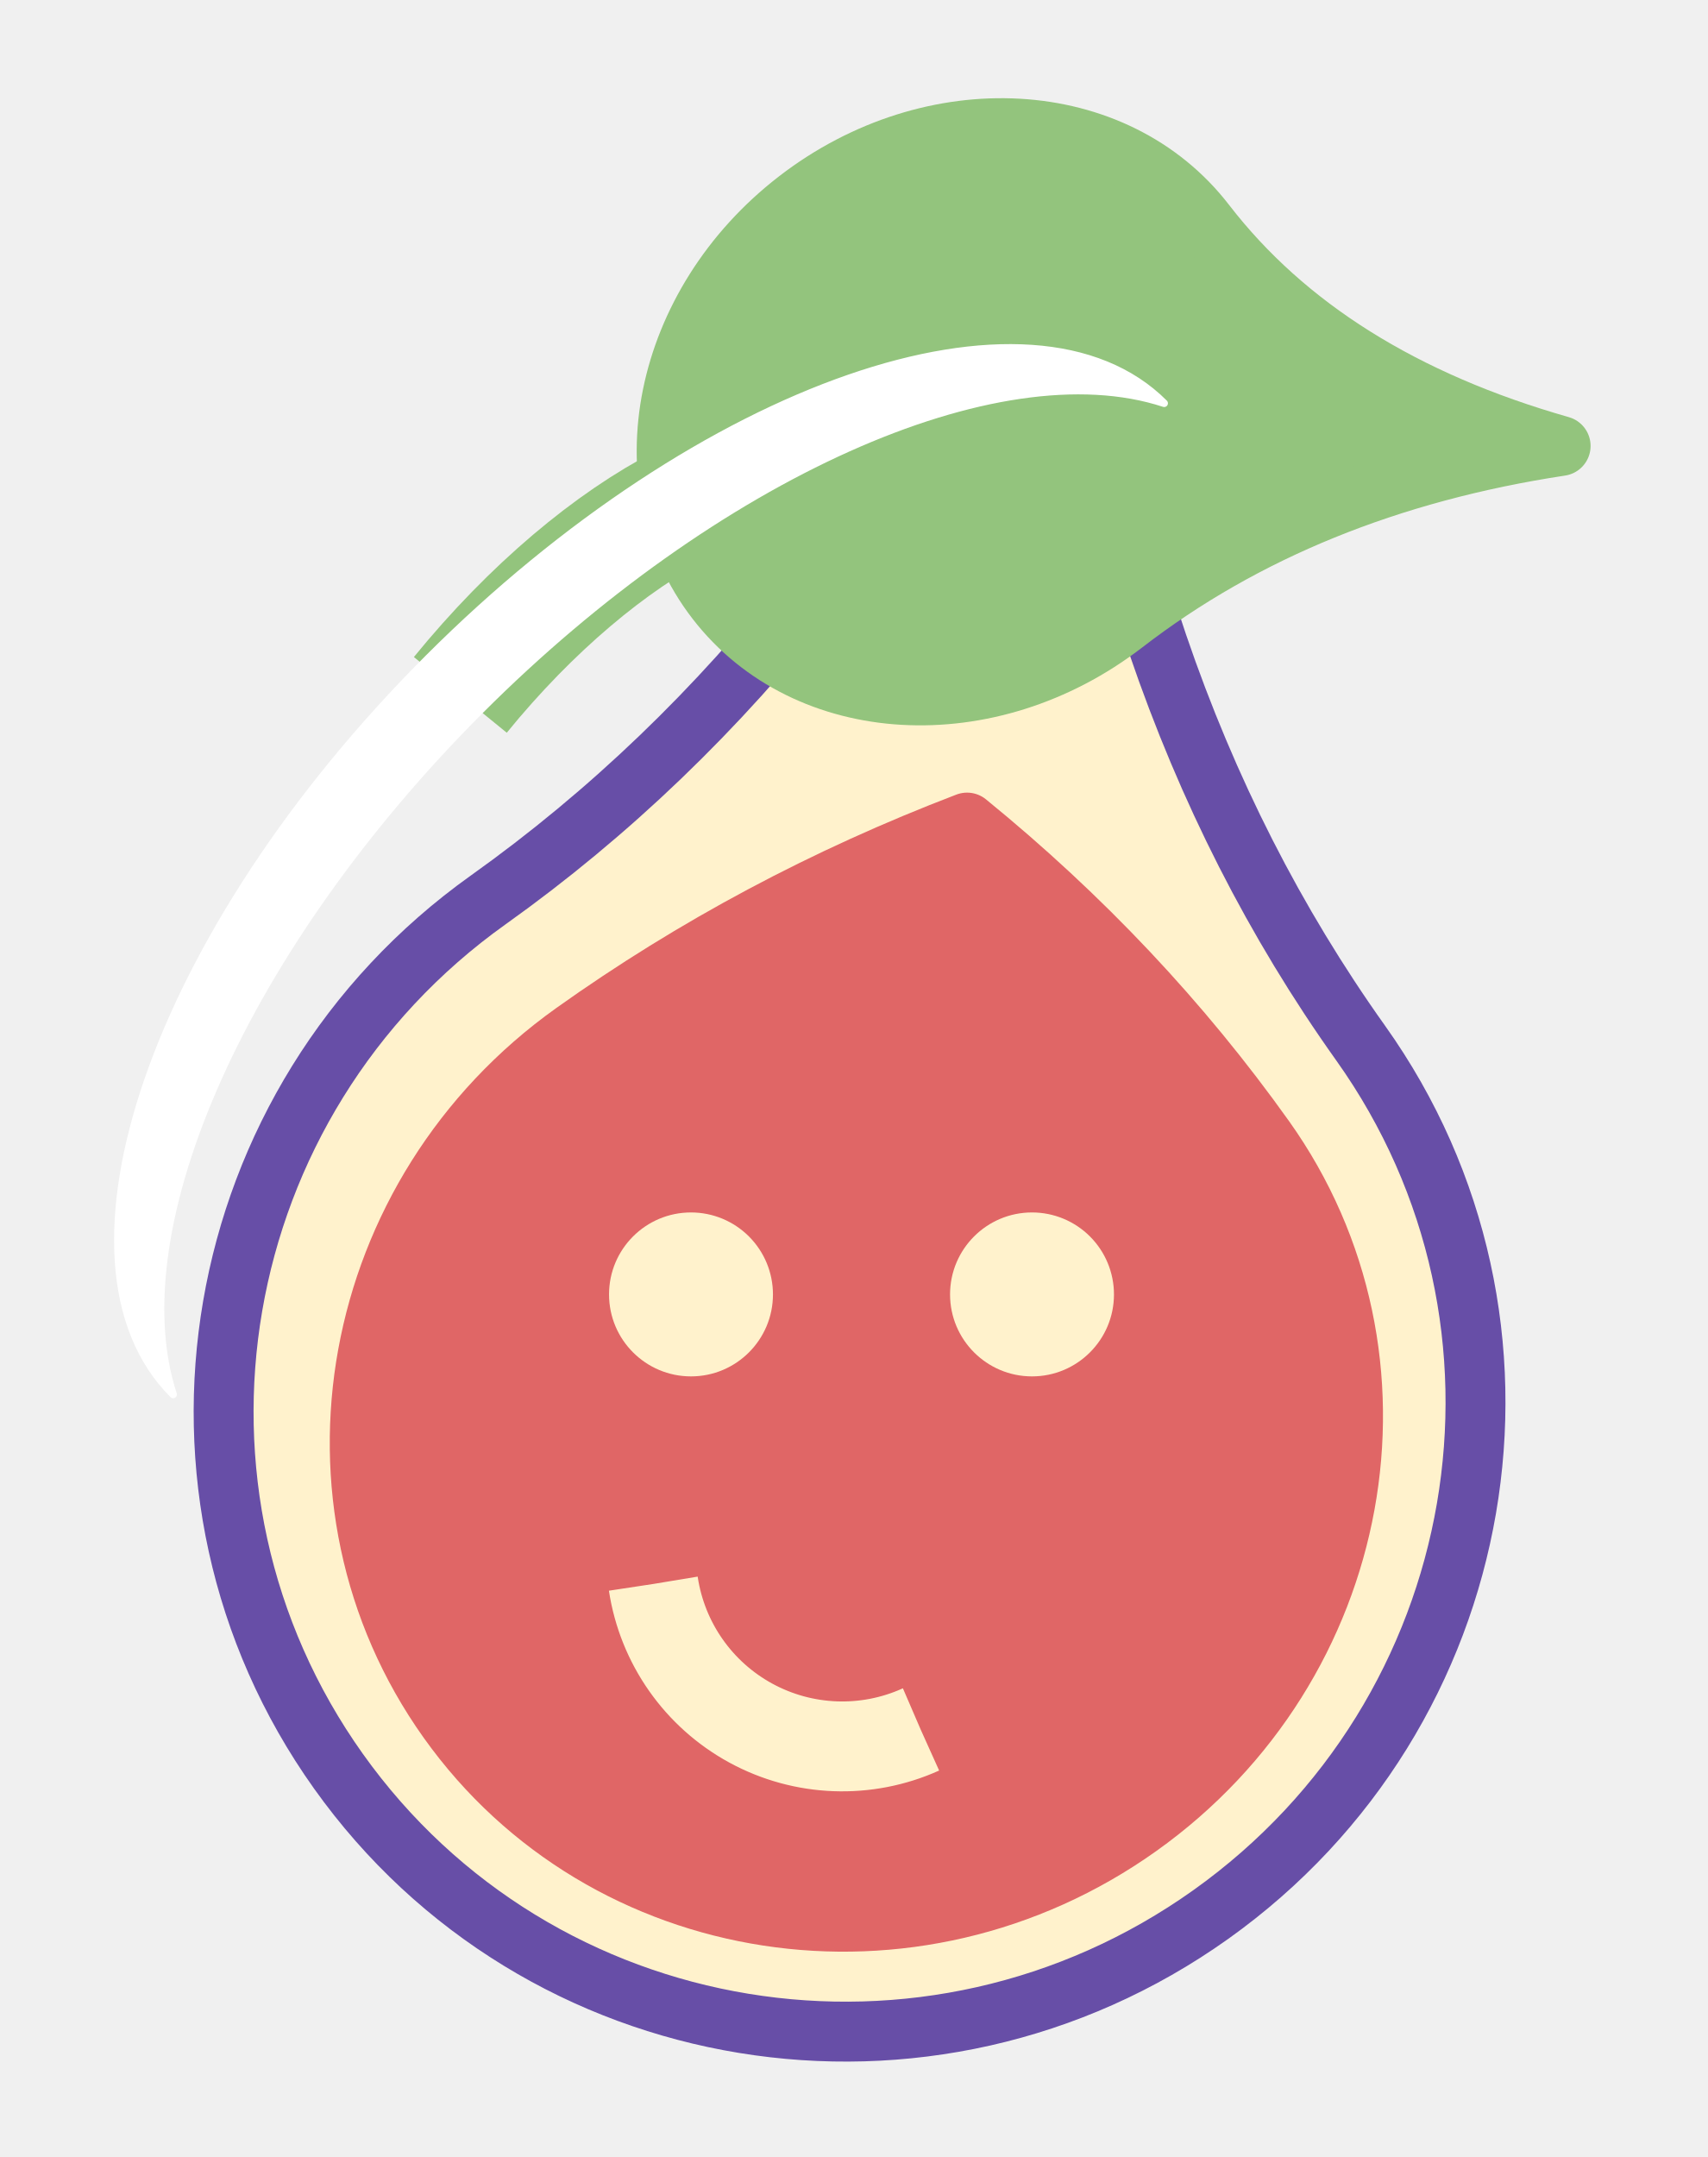
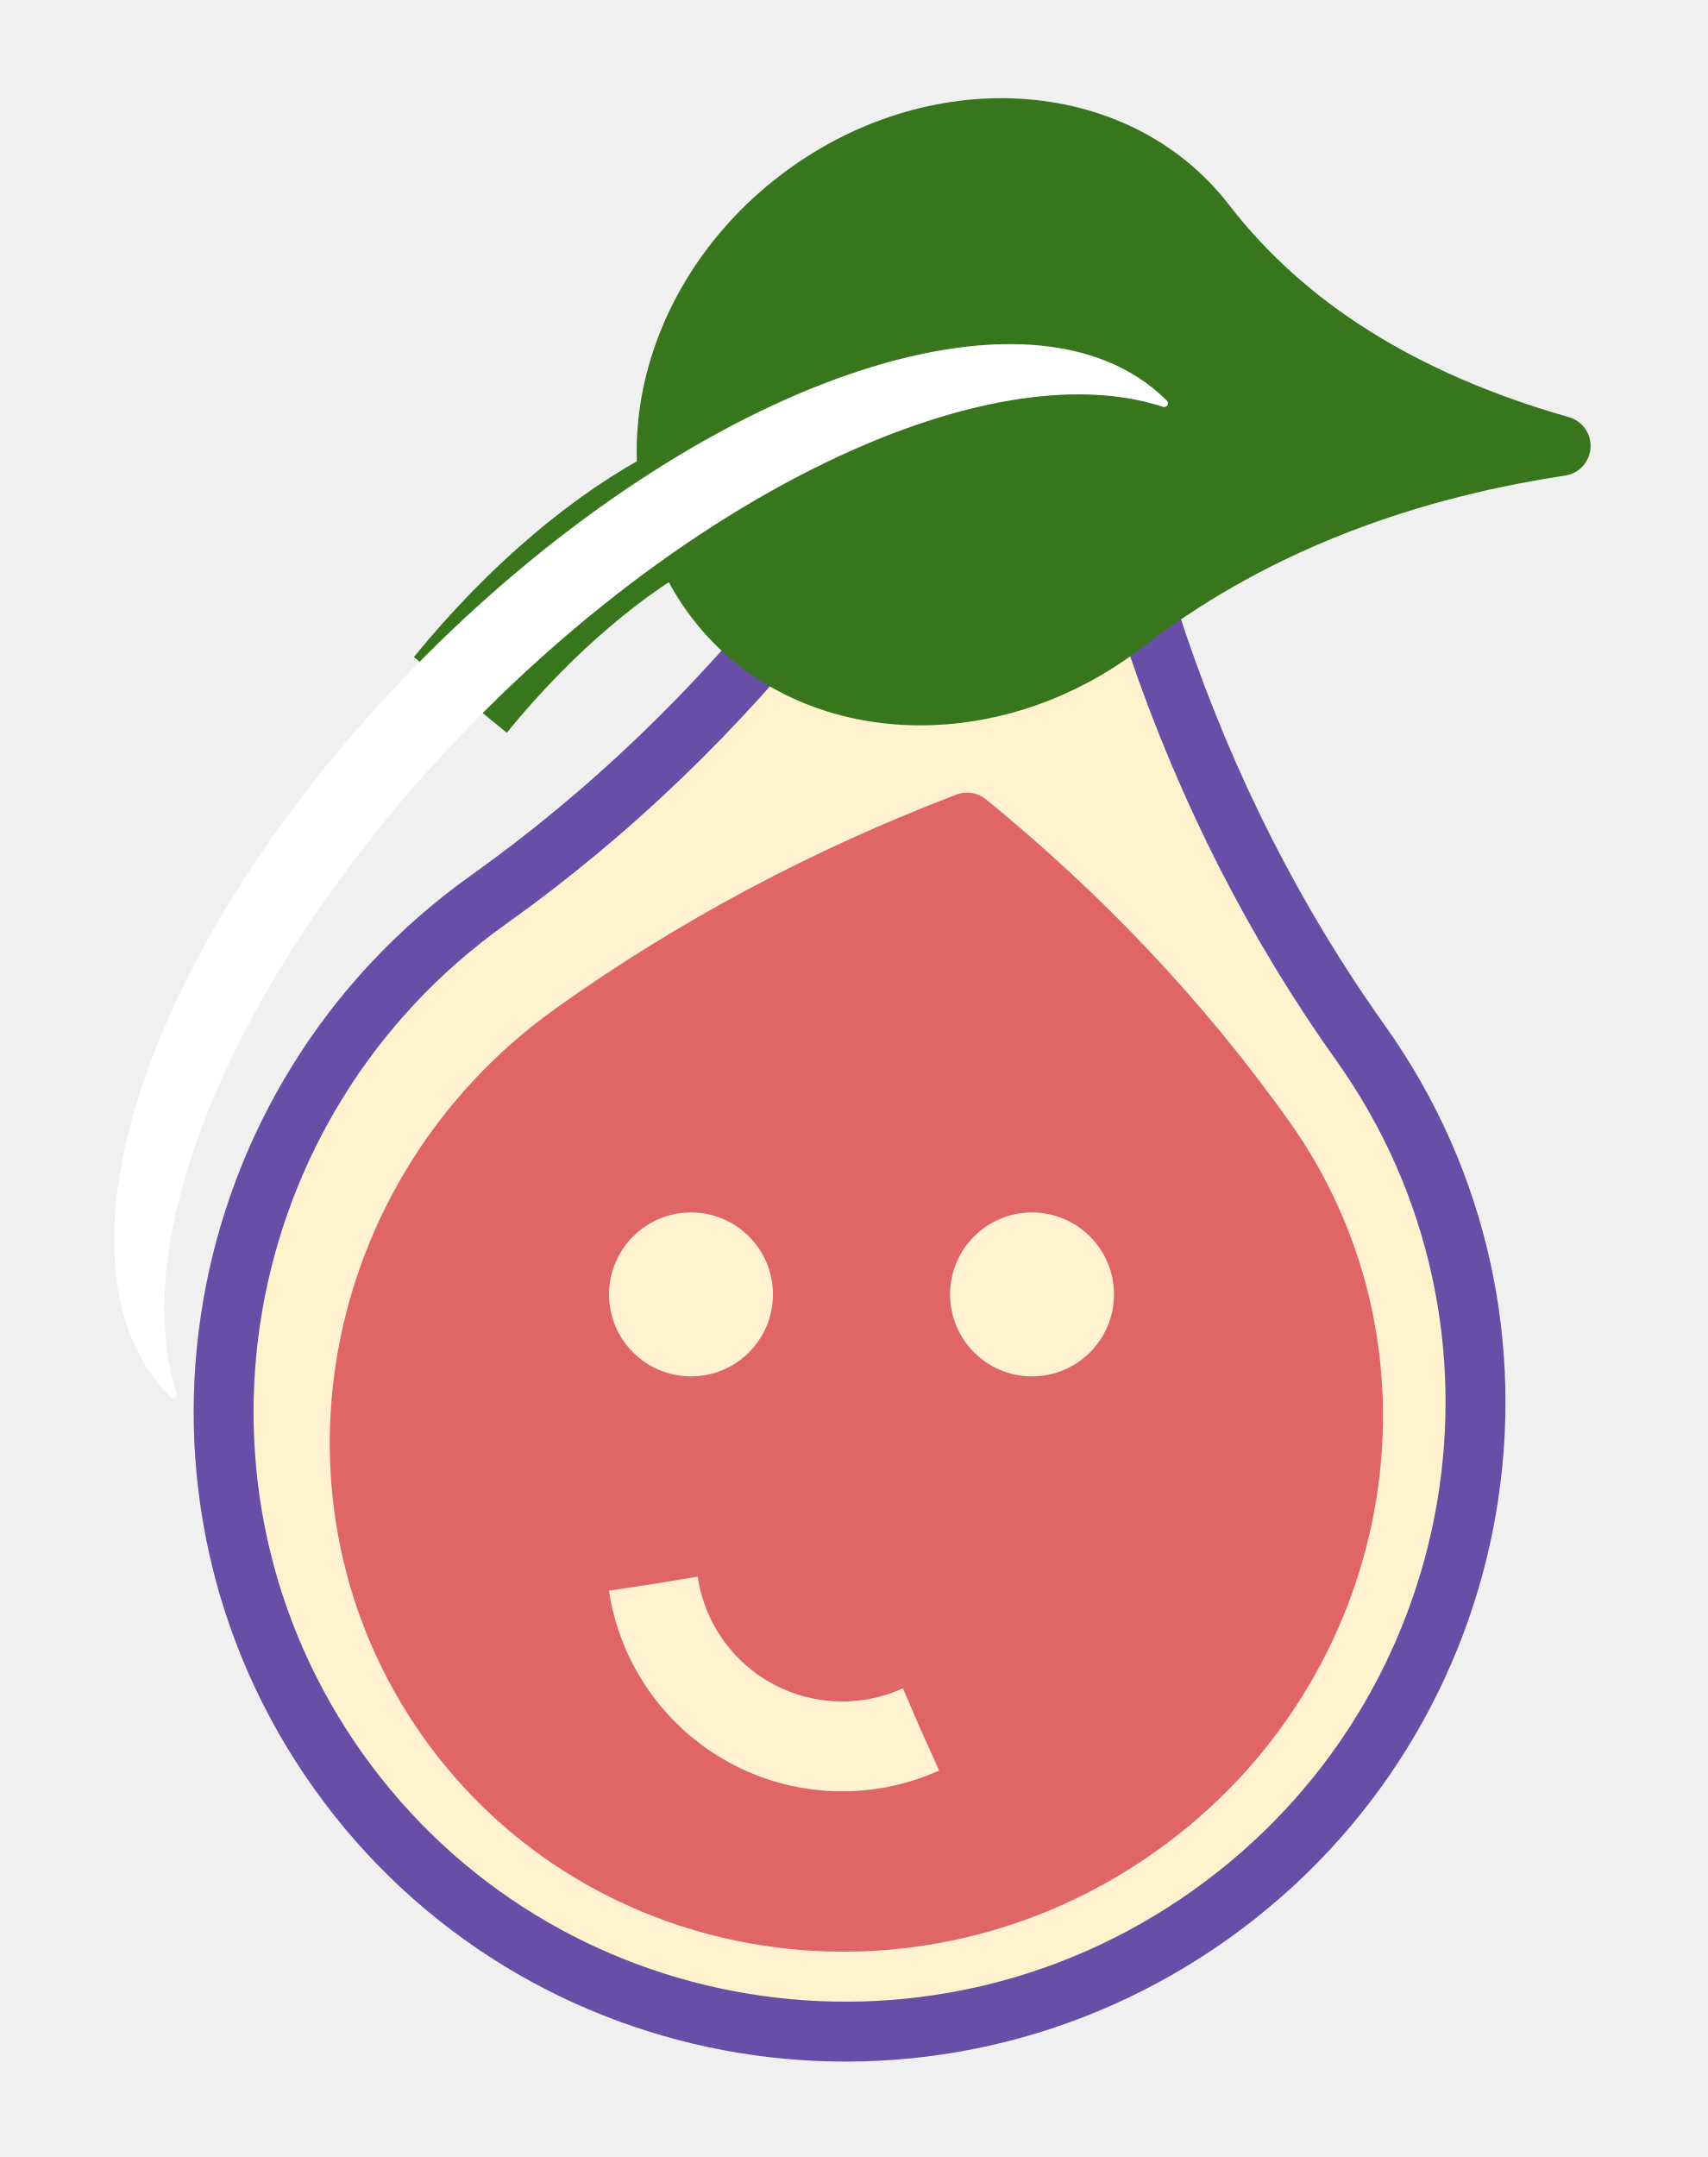
<svg xmlns="http://www.w3.org/2000/svg" version="1.1" viewBox="0.0 0.0 228.0 288.0" fill="none" stroke="none" stroke-linecap="square" stroke-miterlimit="10">
  <clipPath id="g106732f9e27_0_4.0">
    <path d="m0 0l228.0 0l0 288.0l-228.0 0l0 -288.0z" clip-rule="nonzero" />
  </clipPath>
  <g clip-path="url(#g106732f9e27_0_4.0)">
    <path fill="#ffffff" fill-opacity="0.0" d="m0 0l228.0 0l0 288.0l-228.0 0z" fill-rule="evenodd" />
    <path fill="#000000" fill-opacity="0.0" d="m61.474 92.78l0 0c19.004 -23.318 42.694 -35.466 52.913 -27.134l-34.409 42.22z" fill-rule="evenodd" />
    <path fill="#000000" fill-opacity="0.0" d="m61.474 92.78l0 0c19.004 -23.318 42.694 -35.466 52.913 -27.134" fill-rule="evenodd" />
-     <path stroke="#93c47d" stroke-width="16.0" stroke-linejoin="round" stroke-linecap="butt" d="m61.474 92.78l0 0c19.004 -23.318 42.694 -35.466 52.913 -27.134" fill-rule="evenodd" />
+     <path stroke="#38761d" stroke-width="16.0" stroke-linejoin="round" stroke-linecap="butt" d="m61.474 92.78l0 0c19.004 -23.318 42.694 -35.466 52.913 -27.134" fill-rule="evenodd" />
    <path fill="#fff2cc" d="m45.204 236.498l0 0c-26.649 -37.407 -17.695 -89.498 20 -116.346q48.498 -34.544 76.675 -97.615q5.542 68.604 39.829 116.733l0 0c26.649 37.408 17.695 89.498 -20.0 116.346l0 0c-37.695 26.849 -89.855 18.289 -116.504 -19.118z" fill-rule="evenodd" />
    <path stroke="#674ea7" stroke-width="8.0" stroke-linejoin="round" stroke-linecap="butt" d="m45.204 236.498l0 0c-26.649 -37.407 -17.695 -89.498 20 -116.346q48.498 -34.544 76.675 -97.615q5.542 68.604 39.829 116.733l0 0c26.649 37.408 17.695 89.498 -20.0 116.346l0 0c-37.695 26.849 -89.855 18.289 -116.504 -19.118z" fill-rule="evenodd" />
    <path fill="#e06666" d="m59.846 229.712l0 0c-20.856 -29.275 -13.354 -70.402 16.756 -91.858q24.047 -17.136 52.545 -28.024q23.082 18.801 39.739 42.181l0 0c20.856 29.275 13.354 70.402 -16.756 91.858l0 0c-30.11 21.456 -71.427 15.118 -92.283 -14.157z" fill-rule="evenodd" />
    <path stroke="#e06666" stroke-width="8.0" stroke-linejoin="round" stroke-linecap="butt" d="m59.846 229.712l0 0c-20.856 -29.275 -13.354 -70.402 16.756 -91.858q24.047 -17.136 52.545 -28.024q23.082 18.801 39.739 42.181l0 0c20.856 29.275 13.354 70.402 -16.756 91.858l0 0c-30.11 21.456 -71.427 15.118 -92.283 -14.157z" fill-rule="evenodd" />
    <path fill="#fff2cc" d="m81.335 172.829l0 0c0 -6.045 4.9 -10.945 10.945 -10.945l0 0c2.903 0 5.687 1.153 7.739 3.206c2.053 2.053 3.206 4.836 3.206 7.739l0 0c0 6.045 -4.9 10.945 -10.945 10.945l0 0c-6.045 0 -10.945 -4.9 -10.945 -10.945z" fill-rule="evenodd" />
    <path fill="#fff2cc" d="m126.876 172.829l0 0c0 -6.045 4.9 -10.945 10.945 -10.945l0 0c2.903 0 5.687 1.153 7.739 3.206c2.053 2.053 3.206 4.836 3.206 7.739l0 0c0 6.045 -4.9 10.945 -10.945 10.945l0 0c-6.045 0 -10.945 -4.9 -10.945 -10.945z" fill-rule="evenodd" />
    <path fill="#000000" fill-opacity="0.0" d="m122.954 230.929l0 0c-7.277 3.276 -15.668 2.959 -22.677 -0.858c-7.009 -3.817 -11.829 -10.693 -13.026 -18.583l25.228 -3.827z" fill-rule="evenodd" />
    <path fill="#000000" fill-opacity="0.0" d="m122.954 230.929l0 0c-7.277 3.276 -15.668 2.959 -22.677 -0.858c-7.009 -3.817 -11.829 -10.693 -13.026 -18.583" fill-rule="evenodd" />
    <path stroke="#fff2cc" stroke-width="12.0" stroke-linejoin="round" stroke-linecap="butt" stroke-dasharray="96.0,36.0" d="m122.954 230.929l0 0c-7.277 3.276 -15.668 2.959 -22.677 -0.858c-7.009 -3.817 -11.829 -10.693 -13.026 -18.583" fill-rule="evenodd" />
-     <path fill="#93c47d" d="m106.495 26.697l0 0c18.038 -13.907 42.427 -12.518 54.472 3.102q16.038 20.798 47.449 29.744q-34.282 5.205 -58.299 23.721l0 0c-18.038 13.907 -42.427 12.518 -54.472 -3.102l0 0c-12.046 -15.621 -7.188 -39.557 10.85 -53.465z" fill-rule="evenodd" />
-     <path stroke="#93c47d" stroke-width="8.0" stroke-linejoin="round" stroke-linecap="butt" d="m106.495 26.697l0 0c18.038 -13.907 42.427 -12.518 54.472 3.102q16.038 20.798 47.449 29.744q-34.282 5.205 -58.299 23.721l0 0c-18.038 13.907 -42.427 12.518 -54.472 -3.102l0 0c-12.046 -15.621 -7.188 -39.557 10.85 -53.465z" fill-rule="evenodd" />
+     <path fill="#38761d" d="m106.495 26.697l0 0c18.038 -13.907 42.427 -12.518 54.472 3.102q16.038 20.798 47.449 29.744q-34.282 5.205 -58.299 23.721l0 0c-18.038 13.907 -42.427 12.518 -54.472 -3.102l0 0c-12.046 -15.621 -7.188 -39.557 10.85 -53.465z" fill-rule="evenodd" />
+     <path stroke="#38761d" stroke-width="8.0" stroke-linejoin="round" stroke-linecap="butt" d="m106.495 26.697l0 0c18.038 -13.907 42.427 -12.518 54.472 3.102q16.038 20.798 47.449 29.744q-34.282 5.205 -58.299 23.721l0 0c-18.038 13.907 -42.427 12.518 -54.472 -3.102l0 0c-12.046 -15.621 -7.188 -39.557 10.85 -53.465z" fill-rule="evenodd" />
    <path fill="#ffffff" d="m23.125 186.192l0 0c-17.725 -17.743 -2.468 -61.753 34.079 -98.299c36.546 -36.546 80.542 -51.79 98.268 -34.047l0 0c-22.259 -7.311 -59.967 9.607 -91.341 40.981c-31.374 31.374 -48.302 69.092 -41.006 91.365z" fill-rule="evenodd" />
    <path stroke="#ffffff" stroke-width="1.0" stroke-linejoin="round" stroke-linecap="butt" d="m23.125 186.192l0 0c-17.725 -17.743 -2.468 -61.753 34.079 -98.299c36.546 -36.546 80.542 -51.79 98.268 -34.047l0 0c-22.259 -7.311 -59.967 9.607 -91.341 40.981c-31.374 31.374 -48.302 69.092 -41.006 91.365z" fill-rule="evenodd" />
  </g>
</svg>
